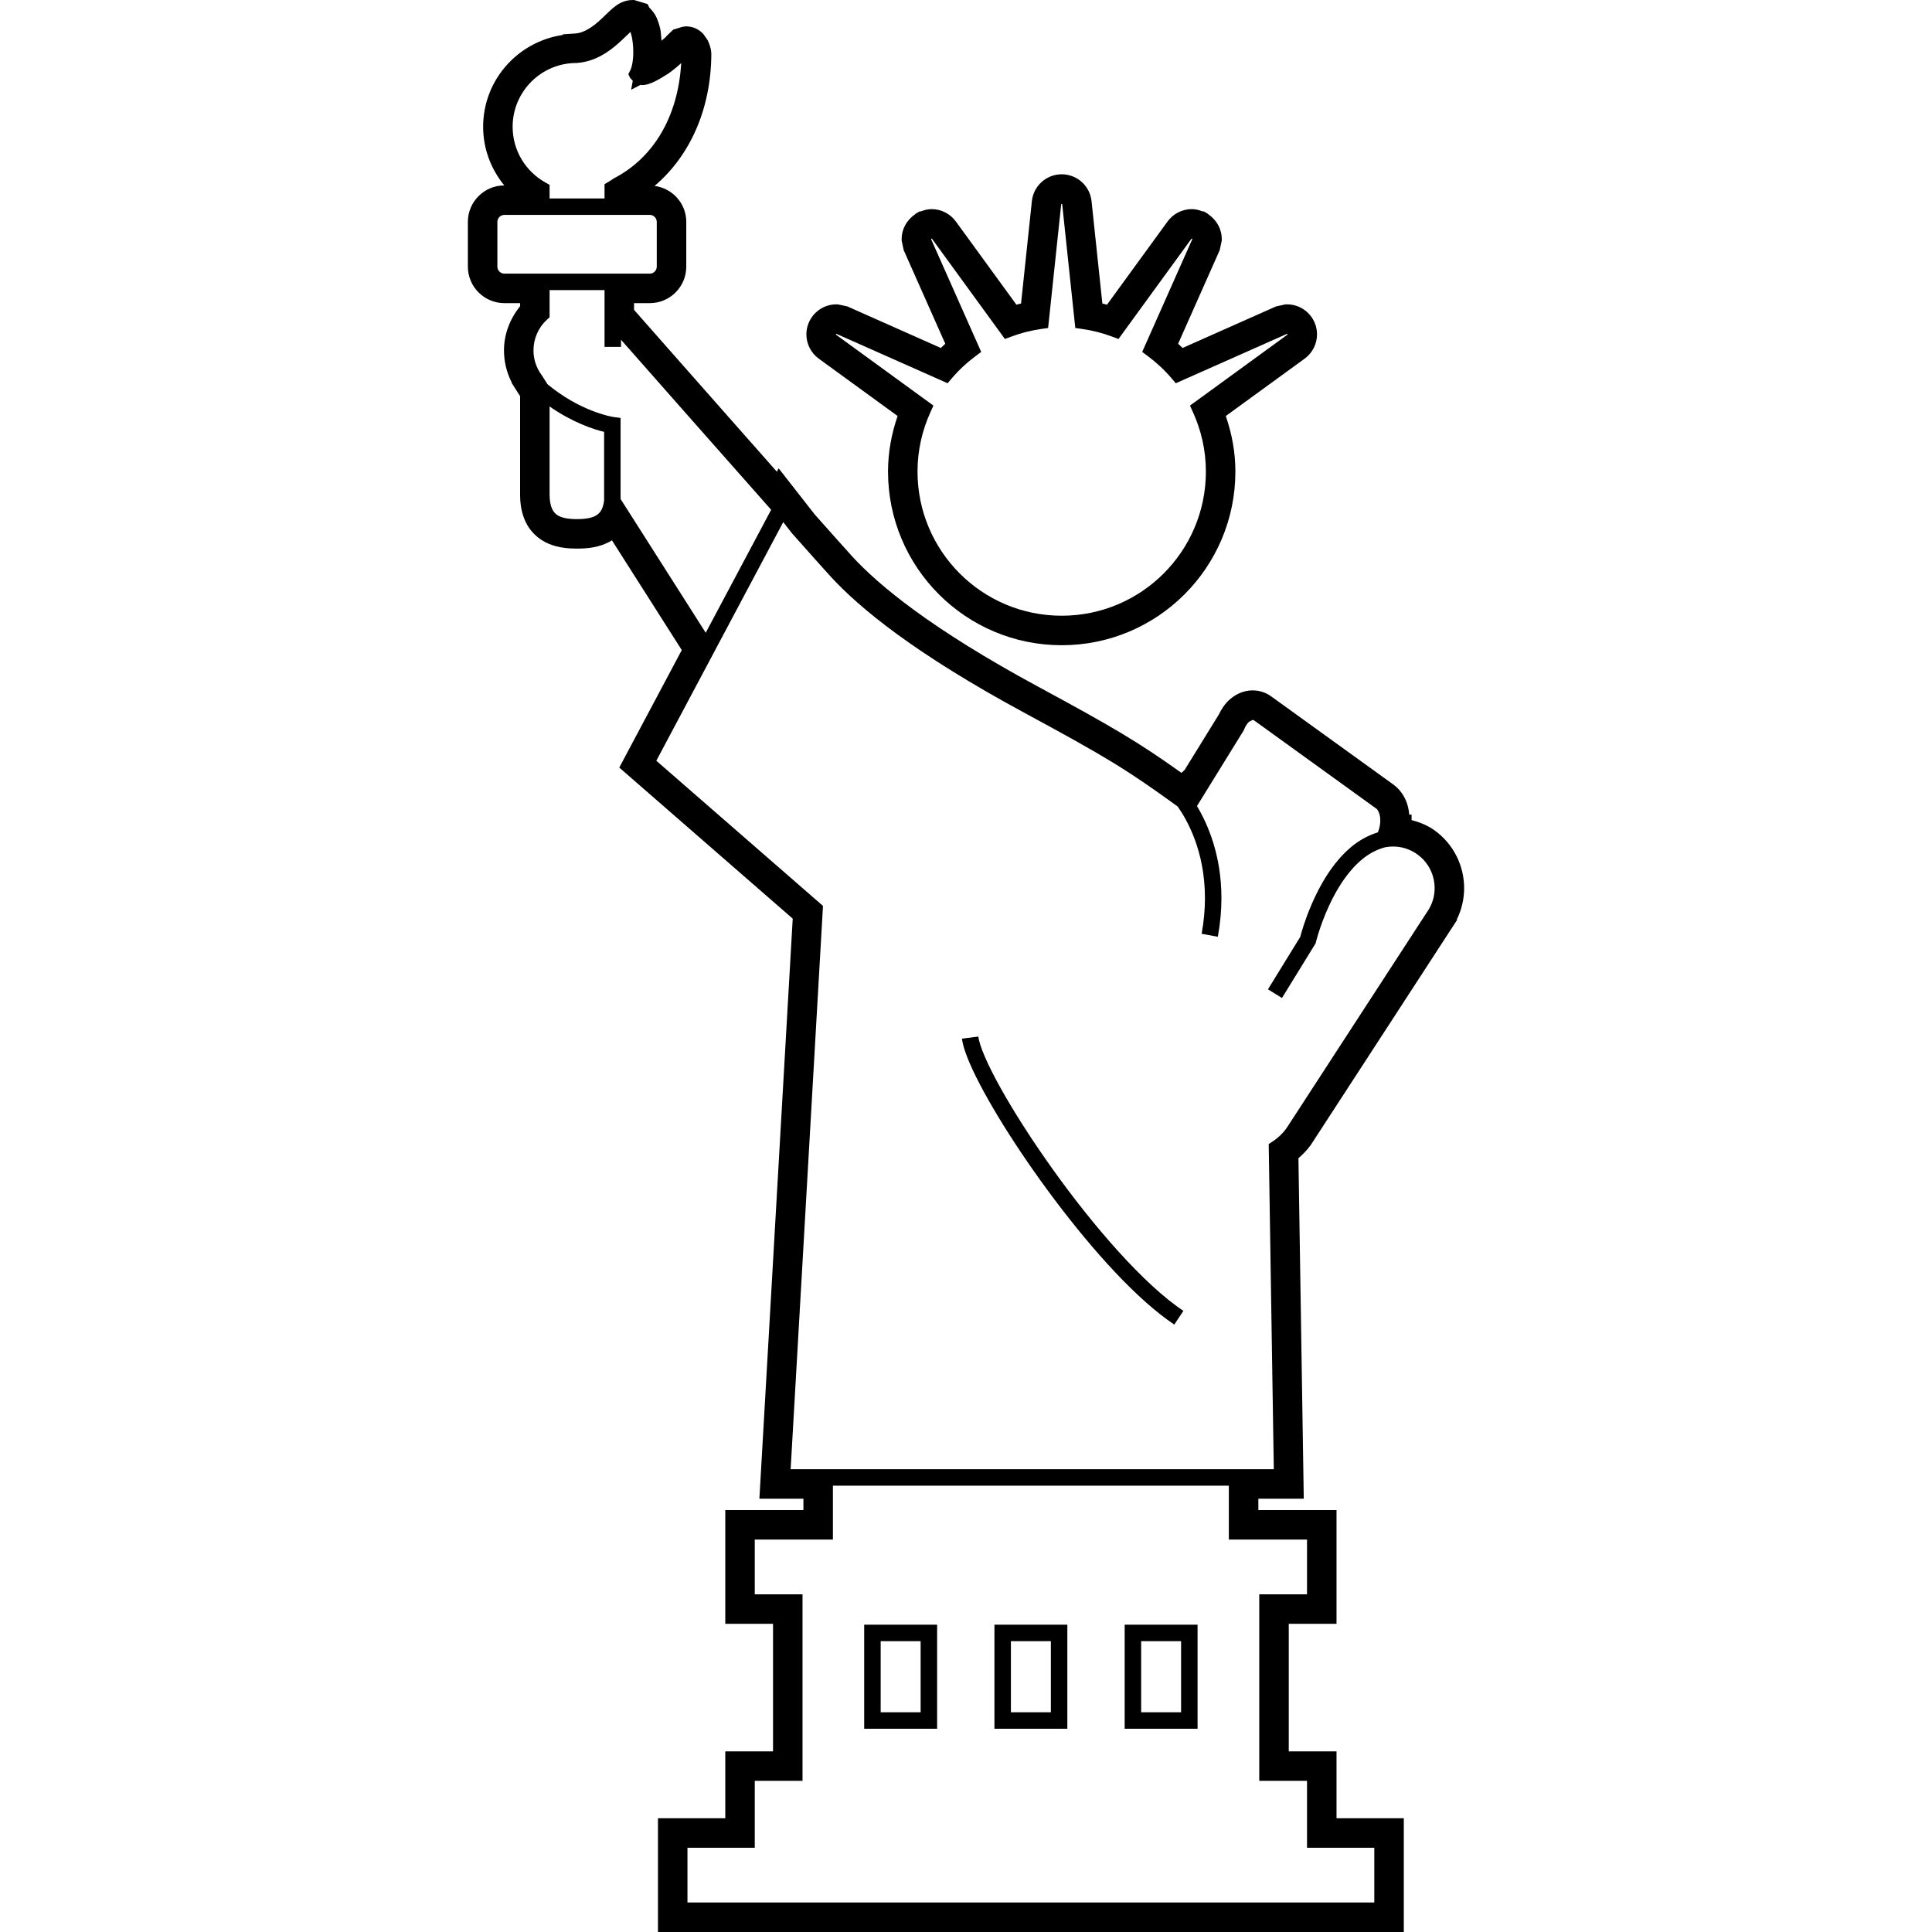
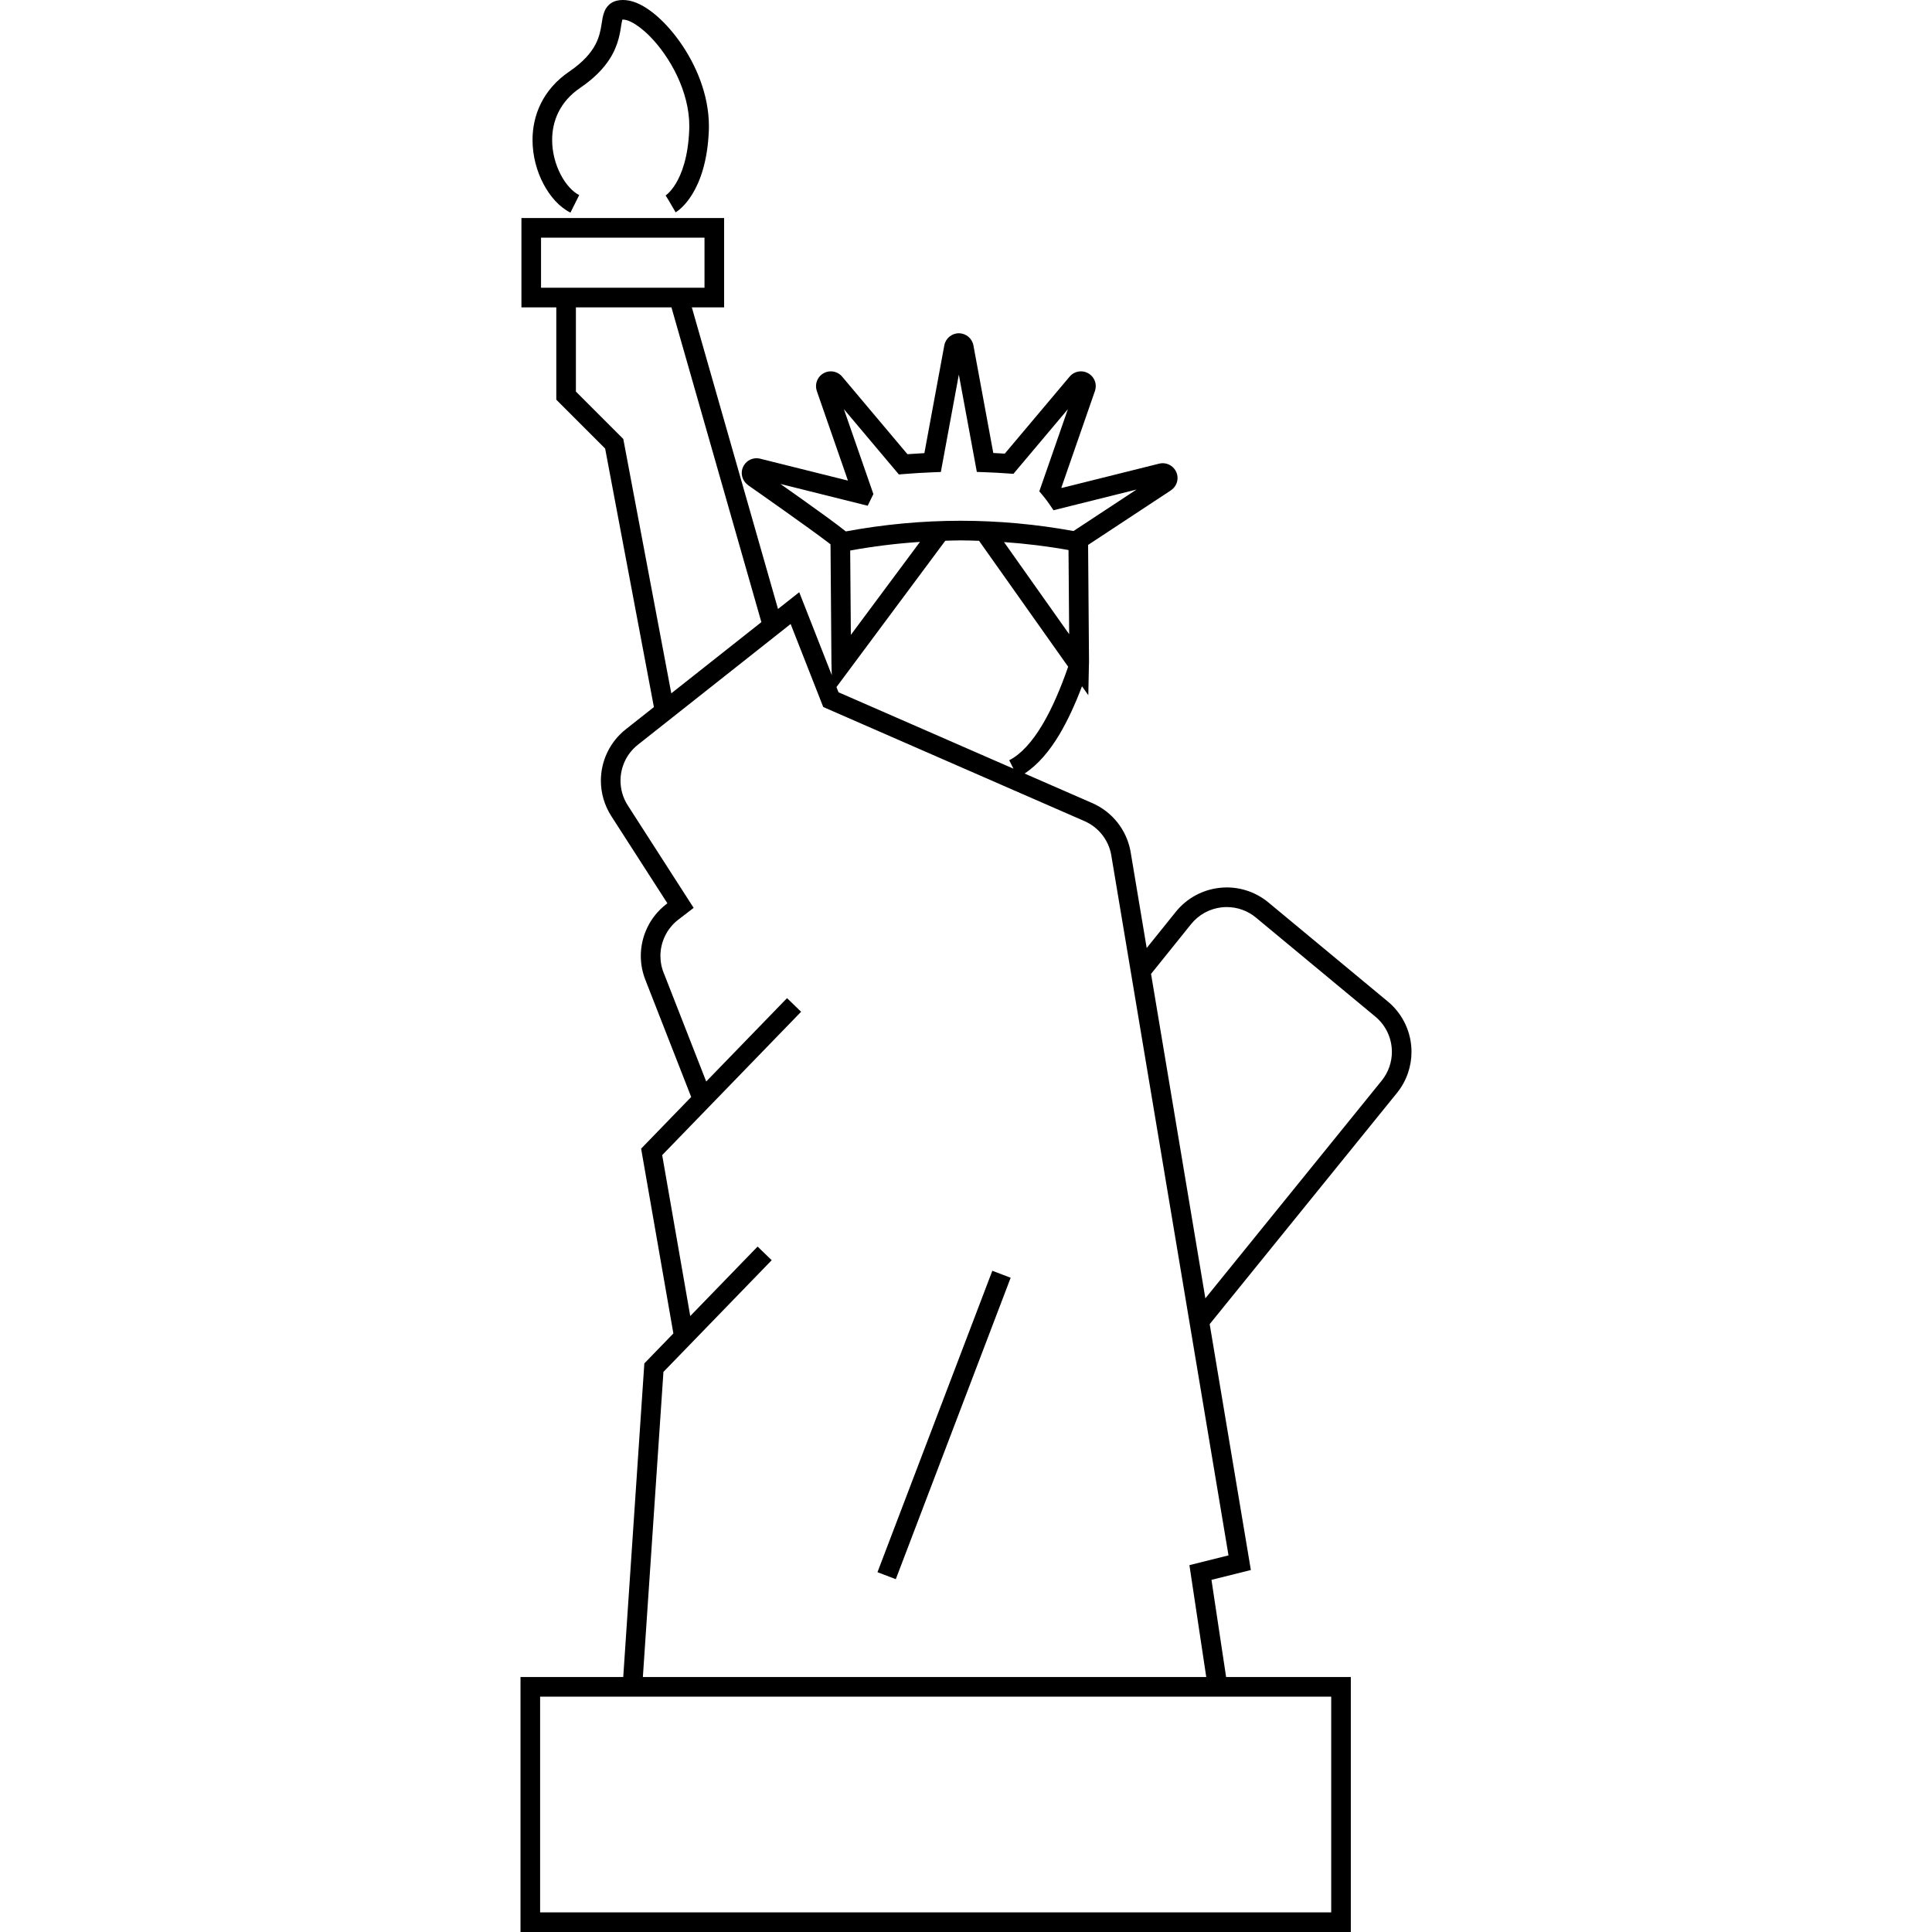
<svg xmlns="http://www.w3.org/2000/svg" height="800px" width="800px" version="1.1" id="_x32_" viewBox="0 0 512 512" xml:space="preserve">
  <style type="text/css">
	.st0{fill:#000000;}
</style>
  <g>
-     <path class="st0" d="M145.51,144.146c-0.007-0.007-0.017-0.007-0.024-0.014c-0.004,0-0.004,0-0.004,0L145.51,144.146z" />
-     <path class="st0" d="M162.102,143.25l-0.077,0.041h-0.004c-0.007,0.006-0.014,0.013-0.024,0.02L162.102,143.25z" />
-     <path class="st0" d="M347.32,303.504c-0.014,0.014-0.027,0.027-0.037,0.047l-0.148,0.202L347.32,303.504z" />
-     <polygon class="st0" points="325.794,185.453 325.797,185.453 325.8,185.447  " />
-     <path class="st0" d="M347.357,303.45l0.047-0.068l38.756-59.612l-0.094-0.094c1.301-2.628,1.945-5.48,1.945-8.304   c0.004-5.87-2.753-11.686-7.892-15.353l0.937,0.668l-0.934-0.668c-1.884-1.341-3.946-2.13-6.042-2.689v-1.476l-0.606,0.061   c-0.115-1.133-0.313-2.285-0.754-3.424c-0.637-1.651-1.739-3.282-3.357-4.496l-0.03-0.027l-32.434-23.406l0.014,0.007   c-1.405-1.018-3.064-1.591-4.852-1.611v-0.007h-0.051v0.007l-0.043,0.007v-0.014c-2.518,0.014-4.644,1.118-6.167,2.5   c-1.26,1.139-2.136,2.521-2.827,3.962l-9.038,14.626l-0.832,0.782c-11.393-8.135-18.304-12.206-38.042-22.875   c-28.276-15.285-42.26-26.864-49.347-34.634l-0.388-0.425l0.388,0.418c-1.584-1.732-5.186-5.77-9.806-10.972l-9.56-12.219   l-0.478,0.89c-7.666-8.667-16.128-18.251-23.248-26.332c-4.395-4.981-8.24-9.341-10.986-12.462   c-1.358-1.543-2.446-2.77-3.198-3.625l-0.408-0.465v-1.786h4.162c5.344,0,9.678-4.327,9.678-9.672V58.809   c0-4.906-3.667-8.91-8.398-9.543c9.28-7.865,14.935-20.185,15.036-34.837v-0.027v-0.021V14.22l-0.061-0.668l-0.016-0.175   l-0.037-0.175c-0.095-0.498-0.307-1.395-0.772-2.359l-0.128-0.269l-0.93-1.321l-0.165-0.229l-0.188-0.196   c-0.92-0.91-2.312-1.813-4.398-1.847h-0.01l-0.886,0.115l-0.064,0.013l-1.638,0.499l-0.778,0.236l-1.557,1.476l-0.218,0.209   l-0.182,0.243l-0.007,0.007l-1.166,1.017c-0.122-1.139-0.128-2.325-0.384-3.383L174.914,7.4c-0.246-0.984-0.556-1.988-1.034-2.986   l-0.02-0.041l-0.01-0.02c-0.286-0.586-0.923-1.496-1.779-2.352l-0.464-0.93l-3.04-0.91L168.043,0l-0.542,0.013   c-1.847,0.007-3.35,0.89-3.875,1.233l-0.057,0.041l-0.044,0.027c-1.261,0.863-2.127,1.765-2.959,2.554l-0.058,0.054l0.034-0.034   c-1.253,1.233-2.595,2.494-3.983,3.41c-1.399,0.924-2.767,1.489-4.189,1.584l-3.218,0.215V9.26   c-11.922,1.765-21.108,11.922-21.115,24.336c0,5.917,2.136,11.309,5.604,15.542c-5.328,0.013-9.641,4.326-9.652,9.664v11.862   c0.01,5.344,4.338,9.658,9.668,9.672h4.172v0.815c-2.71,3.357-4.269,7.461-4.269,11.707c0,2.905,0.684,5.83,2.059,8.519   l-0.054,0.054l1.493,2.339c0,0,0.32,0.499,0.772,1.206v26.036c0,2.359,0.334,4.562,1.156,6.584h-0.004   c0.004,0.006,0.007,0.006,0.01,0.013c0,0.007,0,0.014,0.004,0.02h0.003c1.281,3.168,3.754,5.399,6.487,6.504   c2.588,1.065,5.149,1.24,7.43,1.254h0.028c2.73-0.02,5.974-0.25,9.078-2.096c0.054-0.028,0.088-0.075,0.142-0.108   c5.968,9.375,12.333,19.383,18.514,29.094l-16.563,31.138l45.964,40.033l-8.832,153.724h11.666v3.012h-20.707v30.146h12.654v33.799   h-12.654v17.726h-17.837V512h197.653v-30.146h-17.83v-17.726h-12.657V430.33h12.657v-30.146h-20.714v-3.012h8.529h3.504   l-0.088-5.722l-1.324-84.508c1.126-0.983,2.224-2.062,3.184-3.39l0.041-0.06L347.357,303.45z M140.809,21.64   c3.07-3.06,7.282-4.947,11.956-4.947h0.077l0.084-0.007c4.819-0.371,8.408-2.952,10.955-5.21c1.277-1.132,2.325-2.21,3.104-2.925   l0.105-0.088l0.34,1.274c0.246,1.18,0.397,2.649,0.394,4.07c0.016,2.002-0.334,3.977-0.826,4.893l-0.492,0.97l0.485,0.984   l0.698,0.741l-0.425,2.38l2.534-1.308l0.35,0.088c1.301-0.027,2.322-0.472,3.42-0.99c1.088-0.54,2.21-1.22,3.343-1.942l0.037-0.02   c1.088-0.714,2.395-1.786,3.578-2.878c-0.846,14.517-7.599,25.172-17.621,30.416l-0.138,0.068l-0.121,0.094l-1.358,0.869   l-1.081,0.634v3.781h-14.561V48.99l-1.119-0.634c-5.172-2.898-8.674-8.411-8.674-14.76   C135.855,28.926,137.746,24.714,140.809,21.64z M133.665,72.518c-1.022,0-1.854-0.836-1.856-1.854V58.809   c0.002-1.017,0.835-1.86,1.856-1.86h9.799h2.184h14.561h2.184h9.796c1.031,0,1.857,0.836,1.861,1.86v11.855   c-0.004,1.025-0.83,1.854-1.861,1.854h-7.612h-4.367h-14.561h-2.184H133.665z M160.094,132.689   c-0.337,2.352-1.061,3.242-2.096,3.903c-1.072,0.666-2.861,0.983-5.072,0.977c-2.446,0.013-4.347-0.371-5.395-1.18   c-0.542-0.404-0.957-0.903-1.304-1.732c-0.34-0.829-0.58-2.008-0.58-3.646v-23.286c6.176,4.286,11.676,6.052,14.446,6.726V132.689z    M164.461,132.238v-21.479l-1.894-0.256l-0.054-0.007c-0.772-0.122-8.795-1.55-17.416-8.661c-0.923-1.448-1.445-2.271-1.445-2.271   l-0.044-0.067l-0.05-0.068c-1.476-1.982-2.177-4.274-2.18-6.572c0-3.012,1.226-5.985,3.562-8.128l0.708-0.647v-7.198h14.561v8.108   v6.935h4.367v-1.894c7.339,8.337,25.934,29.424,39.787,45.061l-17.338,32.592C179.427,155.745,171.477,143.257,164.461,132.238z    M346.373,408.002v14.51h-12.657v49.435h12.657v17.725h2.184h15.646v14.51H182.187v-14.51h17.832v-17.725h12.657v-49.435h-12.657   v-14.51h20.711V393.72h10.848H267.6h11.936h35.915h10.207v14.281H346.373z M340.954,298.962c-1.044,1.456-2.308,2.635-3.73,3.572   l-1.004,0.654l1.351,86.166h-7.545h-14.574h-35.915H267.6h-36.023h-15.215h-6.834l8.573-149.282l-44.168-38.469l15.781-29.674   l17.853-33.564l2.295,2.932l0.041,0.047l0.044,0.054c4.691,5.284,8.32,9.354,9.992,11.188c7.939,8.694,22.638,20.684,51.399,36.239   c21.79,11.802,27.14,15.023,40.751,24.903c2.47,3.478,7.242,11.794,7.235,24.276c0,2.925-0.263,6.079-0.876,9.462l4.293,0.788   c0.664-3.646,0.95-7.07,0.95-10.25c-0.007-11.397-3.626-19.632-6.484-24.391l12.421-20.104l0.074-0.188   c0.371-0.957,0.872-1.658,1.324-2.056l0.953-0.492l0.347,0.128l32.398,23.387c0.428,0.242,1.088,1.502,1.062,3.174   c0,0.93-0.179,1.941-0.542,2.878l-0.091,0.236c-2.636,0.836-5.018,2.157-7.043,3.855c-5.035,4.212-8.354,10.238-10.507,15.204   c-1.806,4.186-2.756,7.609-3.023,8.647l-8.559,13.904l3.717,2.284l8.916-14.483l0.081-0.344l0.067-0.263   c0.358-1.382,2.221-7.979,5.881-14.038c1.826-3.033,4.094-5.917,6.75-7.98c1.732-1.341,3.619-2.291,5.688-2.837l0.074-0.014   c0.654-0.115,1.321-0.175,1.988-0.175c2.217,0,4.441,0.66,6.392,2.056c3.013,2.15,4.614,5.533,4.617,8.984   c0,2.218-0.664,4.449-2.059,6.396l-0.027,0.04L340.954,298.962z" />
-     <polygon class="st0" points="177.283,19.389 176.95,19.605 176.92,19.625  " />
-     <path class="st0" d="M278.886,309.725c-5.416-7.582-10.201-15.076-13.698-21.351c-1.749-3.134-3.174-5.971-4.189-8.33   c-1.021-2.346-1.614-4.273-1.739-5.344l-4.334,0.546c0.243,1.84,0.964,3.963,2.059,6.524c3.842,8.903,12.462,22.82,22.581,36.272   c10.14,13.446,21.668,26.318,31.629,32.984l2.42-3.632C303.156,340.45,289.69,324.888,278.886,309.725z" />
-     <path class="st0" d="M229.02,458.137h19.326v-2.184v-25.394H229.02V458.137z M233.387,434.926h10.591v18.844h-10.591V434.926z" />
-     <path class="st0" d="M298.05,458.137h19.319v-2.184v-25.394H298.05V458.137z M302.417,434.926h10.584v18.844h-10.584V434.926z" />
-     <path class="st0" d="M263.537,458.137h19.319v-2.184v-25.394h-19.319V458.137z M267.901,434.926h10.591v18.844h-10.591V434.926z" />
-     <path class="st0" d="M216.993,95.055l20.883,15.191c-1.584,4.603-2.541,9.536-2.541,14.712   c0.007,25.429,20.606,46.032,46.028,46.032c25.422,0,46.021-20.603,46.028-46.032c0-5.176-0.957-10.109-2.541-14.712l20.883-15.191   c2.123-1.543,3.292-3.977,3.289-6.45c0-1.348-0.344-2.723-1.072-3.976l0.078,0.128l-0.07-0.122   c-1.466-2.534-4.132-3.982-6.885-3.976h-0.367l-0.361,0.074l-2.196,0.478L313.4,92.211c-0.391-0.377-0.786-0.748-1.186-1.112   l11.026-24.815l0.074-0.35l0.472-2.198v-0.364c0.003-2.588-1.318-5.062-3.565-6.565l0.02-0.027l-0.236-0.188l-0.236-0.128   c0,0-0.007-0.007-0.013-0.007l-0.738-0.431h-0.32c-0.926-0.364-1.884-0.607-2.854-0.607c-2.477,0-4.91,1.173-6.454,3.309   l-16.024,22.019c-0.408-0.115-0.818-0.216-1.23-0.317l-2.864-27.107c-0.418-4.036-3.822-7.137-7.909-7.137   c-4.088,0-7.492,3.101-7.909,7.137L270.59,80.43c-0.411,0.101-0.822,0.202-1.23,0.317l-16.024-22.019   c-1.543-2.136-3.976-3.309-6.453-3.309c-0.971,0-1.927,0.243-2.854,0.607h-0.32l-0.738,0.431c-0.007,0-0.01,0.007-0.01,0.007   l-0.24,0.128l-0.235,0.188l0.02,0.027c-2.248,1.503-3.569,3.977-3.565,6.565v0.364l0.471,2.198l0.074,0.35l11.026,24.815   c-0.401,0.364-0.795,0.734-1.186,1.112l-24.748-10.999l-2.197-0.478l-0.361-0.074h-0.367c-2.753-0.007-5.418,1.442-6.885,3.976   l-0.07,0.122l0.077-0.128c-0.728,1.253-1.071,2.628-1.071,3.976C213.701,91.078,214.87,93.512,216.993,95.055z M221.522,88.605   l0.013-0.061l0.007-0.006l0.111-0.061l0.05,0.013l0.095,0.048l29.334,13.028l1.058-1.254c1.89-2.23,4.061-4.239,6.436-6.005   l1.402-1.045l-13.254-29.829h-0.006l-0.01-0.061l0.064-0.115l0.007-0.007l0.054-0.014l0.111,0.054l19.319,26.547l1.56-0.586   c2.604-0.991,5.344-1.692,8.195-2.09l1.692-0.242l3.47-32.788l0.132-0.128l0.131,0.128l3.471,32.788l1.692,0.242   c2.85,0.398,5.59,1.098,8.195,2.09l1.56,0.586l19.319-26.547l0.112-0.054l0.054,0.014l0.006,0.007l0.064,0.115l-0.01,0.061h-0.007   l-13.254,29.829l1.402,1.045c2.376,1.766,4.546,3.774,6.436,6.005l1.058,1.254l29.334-13.028l0.095-0.048l0.05-0.013l0.111,0.061   l0.007,0.006l0.014,0.061l-0.054,0.108l0.068-0.048l-25.863,18.824l0.741,1.624c2.214,4.839,3.478,10.184,3.478,15.845   c0,10.561-4.273,20.098-11.191,27.026c-6.921,6.915-16.462,11.188-27.019,11.188c-10.558,0-20.098-4.272-27.02-11.188   c-6.918-6.928-11.191-16.465-11.191-27.026c0-5.661,1.264-11.006,3.478-15.845l0.742-1.624l-25.864-18.824l0.068,0.048   L221.522,88.605z" />
+     <path class="st0" d="M323.353,235.272c0.006,0,0.006,0,0.012,0l0.19-0.024L323.353,235.272z" />
+     <path class="st0" d="M374.061,278.762c0.006-4.971-2.148-9.929-6.27-13.346l-31.626-26.24c-3.126-2.592-7.04-3.998-11.068-3.998   c-0.569,0-1.156,0.03-1.732,0.094h-0.006c-4.62,0.463-8.862,2.764-11.768,6.382l-7.705,9.58l-4.306-25.731l-0.006-0.029   c-1.074-5.617-4.846-10.345-10.084-12.634l-17.966-7.848c3.583-2.354,6.584-5.937,9.2-10.296c2.266-3.808,4.258-8.18,6.014-12.824   l1.673,2.36l0.16-7.895c0.006-0.231,0.029-0.558,0.029-0.984v-0.089l-0.243-30.855l21.893-14.425l0,0l0.006-0.006l0.018-0.012   l-0.006-0.006c1.139-0.736,1.792-1.987,1.792-3.28c0-0.522-0.107-1.056-0.32-1.554l-0.042-0.089l0.042,0.095   c-0.635-1.466-2.058-2.378-3.606-2.378c-0.315,0-0.641,0.035-0.973,0.124l-25.801,6.441c-0.024-0.035-0.054-0.071-0.083-0.107   l8.891-25.588c0.148-0.421,0.219-0.854,0.219-1.287c0.006-1.376-0.73-2.698-1.987-3.416l0.006,0.012   c-0.599-0.35-1.281-0.522-1.946-0.522c-1.126,0-2.236,0.492-3.001,1.4l-17.178,20.404c-1.014-0.066-2.028-0.113-3.048-0.166   l-5.267-28.518c-0.344-1.862-1.969-3.209-3.861-3.209c-1.886-0.006-3.512,1.347-3.855,3.209l-5.279,28.554   c-1.495,0.083-2.996,0.166-4.49,0.279l-17.302-20.552c-0.765-0.908-1.88-1.4-3.008-1.4c-0.658,0-1.334,0.166-1.946,0.522   l0.006-0.006c-1.251,0.712-1.981,2.034-1.981,3.41c0,0.427,0.072,0.866,0.214,1.282l8.25,23.743l-23.274-5.806h0.006   c-0.314-0.083-0.635-0.118-0.955-0.118c-1.542,0-2.971,0.901-3.6,2.372c-0.219,0.492-0.32,1.032-0.32,1.548   c0,1.27,0.64,2.485,1.732,3.232l-0.012,0.018c0,0,0.065,0.048,0.083,0.06l0,0l0,0c0.208,0.148,1.56,1.086,3.588,2.515   c3.303,2.325,8.256,5.824,12.379,8.802c2.058,1.489,3.908,2.853,5.22,3.85c0.237,0.178,0.338,0.266,0.533,0.415l0.25,31.751   l0.006,0.082l0.083,2.836l-8.63-21.976l-5.623,4.442l-22.835-79.925h8.553V57.777h-2.598h-51.116v23.684h9.241v24.461   l12.942,12.942l12.924,68.519l-7.462,5.896c-4.3,3.404-6.59,8.476-6.59,13.612c0,3.215,0.902,6.477,2.752,9.366l14.876,23.132   l-0.279,0.213c-4.372,3.363-6.768,8.488-6.768,13.743c0,2.278,0.463,4.585,1.394,6.779l-0.006,0.006l11.964,30.582l-13.268,13.69   l8.547,48.975l-7.693,7.936l-5.593,83.116h-27.225V512h2.598h217.443v-67.57h-33.05l-3.879-25.754l10.44-2.604l-10.914-65.162   l49.675-61.324l-0.012,0.018C372.803,286.413,374.061,282.564,374.061,278.762z M283.168,145.769l0.172,22.296l-17.266-24.407   C271.804,144.061,277.51,144.754,283.168,145.769z M221.382,101.918l-0.006,0.006l-0.024-0.066L221.382,101.918z M218.695,136.724   c-3.695-2.687-8.304-5.962-11.869-8.47l23.12,5.771l1.512-3.09l-7.823-22.509l14.573,17.308l1.334-0.107   c2.574-0.208,5.143-0.368,7.711-0.468l2.082-0.083l4.769-25.807l4.768,25.795l2.088,0.072c2.081,0.071,4.181,0.196,6.299,0.344   l1.311,0.089l14.431-17.135l-7.574,21.774l0.949,1.127c0.64,0.759,1.234,1.56,1.796,2.384l1.02,1.501l22.006-5.486l-16.708,10.996   c-9.864-1.802-19.882-2.722-29.906-2.722c-10.202,0-20.398,0.961-30.434,2.823c-0.018-0.012-0.024-0.018-0.035-0.029   C222.977,139.873,221.037,138.426,218.695,136.724z M225.486,168.249l-0.178-22.35c6.11-1.126,12.29-1.874,18.494-2.289   L225.486,168.249z M250.511,143.302c1.358-0.03,2.716-0.095,4.074-0.095c1.625,0,3.25,0.066,4.876,0.113l23.613,33.37   c-1.982,5.706-4.259,11.05-6.816,15.344c-2.74,4.615-5.801,7.948-8.808,9.431l1.121,2.242l-46.353-20.244l-0.546-1.382   L250.511,143.302z M143.379,62.979h43.322v13.28h-43.322V62.979z M165.177,116.326l-12.557-12.557V81.461h25.32l23.832,83.412   l-23.873,18.868L165.177,116.326z M352.785,506.804H143.136v-57.178h209.649V506.804z M315.209,414.779l4.461,29.651H170.366   l5.451-80.862l28.69-29.598l-3.736-3.618l-17.848,18.417l-7.438-42.652l36.816-37.99l-3.73-3.612l-21.418,22.094l-11.116-28.417   l-0.024-0.042c-0.67-1.56-0.99-3.185-0.996-4.804c0.006-3.683,1.684-7.272,4.738-9.626l4.07-3.126l-17.456-27.154   c-1.305-2.029-1.927-4.294-1.927-6.548c0-3.612,1.596-7.148,4.609-9.532l40.475-31.994l8.642,22l69.243,30.244   c3.659,1.602,6.304,4.9,7.052,8.826l31.104,185.758L315.209,414.779z M366.19,286.354l-0.018,0.018l-46.739,57.7l-14.395-85.974   l10.605-13.185c2.035-2.539,5-4.14,8.238-4.473c0.403-0.041,0.813-0.059,1.216-0.059c2.818,0,5.564,0.978,7.746,2.793l31.632,26.24   c2.895,2.402,4.384,5.848,4.39,9.348C368.859,281.436,367.987,284.1,366.19,286.354z" />
+     <polygon class="st0" points="232.539,416.648 237.396,418.498 267.836,338.615 262.978,336.77  " />
+     <path class="st0" d="M151.172,56.348l2.325-4.65c-1.613-0.783-3.511-2.734-4.882-5.386c-1.394-2.64-2.295-5.92-2.29-9.218   c0-2.52,0.51-5.047,1.685-7.396c1.174-2.349,3.001-4.55,5.789-6.448c3.736-2.538,6.198-5.148,7.794-7.663   c2.408-3.754,2.776-7.266,3.096-9.229c0.077-0.492,0.154-0.872,0.22-1.109c0.006-0.03,0.006-0.018,0.018-0.042   c0.048-0.006,0.036-0.012,0.113-0.012l0.362,0.012v0.006c0.409,0.03,1.073,0.208,1.862,0.6c1.382,0.682,3.138,1.98,4.893,3.748   c2.645,2.657,5.308,6.358,7.278,10.523c1.969,4.17,3.245,8.79,3.239,13.315c0,0.297-0.006,0.594-0.018,0.896   c-0.279,7.42-2.04,11.851-3.588,14.401c-0.778,1.281-1.518,2.088-2.017,2.562c-0.249,0.237-0.438,0.391-0.552,0.468l-0.101,0.071   l0.813,1.317l1.844,3.156c0.302-0.172,2.396-1.488,4.443-4.864c2.058-3.369,4.051-8.755,4.354-16.922   c0.011-0.362,0.018-0.724,0.018-1.086c-0.018-8.369-3.458-16.341-7.764-22.402c-2.159-3.037-4.544-5.6-6.94-7.51   c-1.198-0.949-2.396-1.738-3.606-2.337c-1.216-0.593-2.444-1.003-3.724-1.115C165.568,0.012,165.301,0,165.04,0   c-1.05,0-2.153,0.202-3.114,0.842c-0.836,0.558-1.394,1.37-1.696,2.082c-0.534,1.275-0.622,2.36-0.813,3.505   c-0.266,1.696-0.611,3.494-1.726,5.558c-1.133,2.052-3.072,4.412-6.815,6.969c-3.476,2.354-5.949,5.273-7.515,8.422   c-1.572,3.144-2.236,6.489-2.236,9.715c0.006,4.229,1.115,8.269,2.889,11.638C145.793,52.095,148.201,54.841,151.172,56.348z" />
  </g>
</svg>
